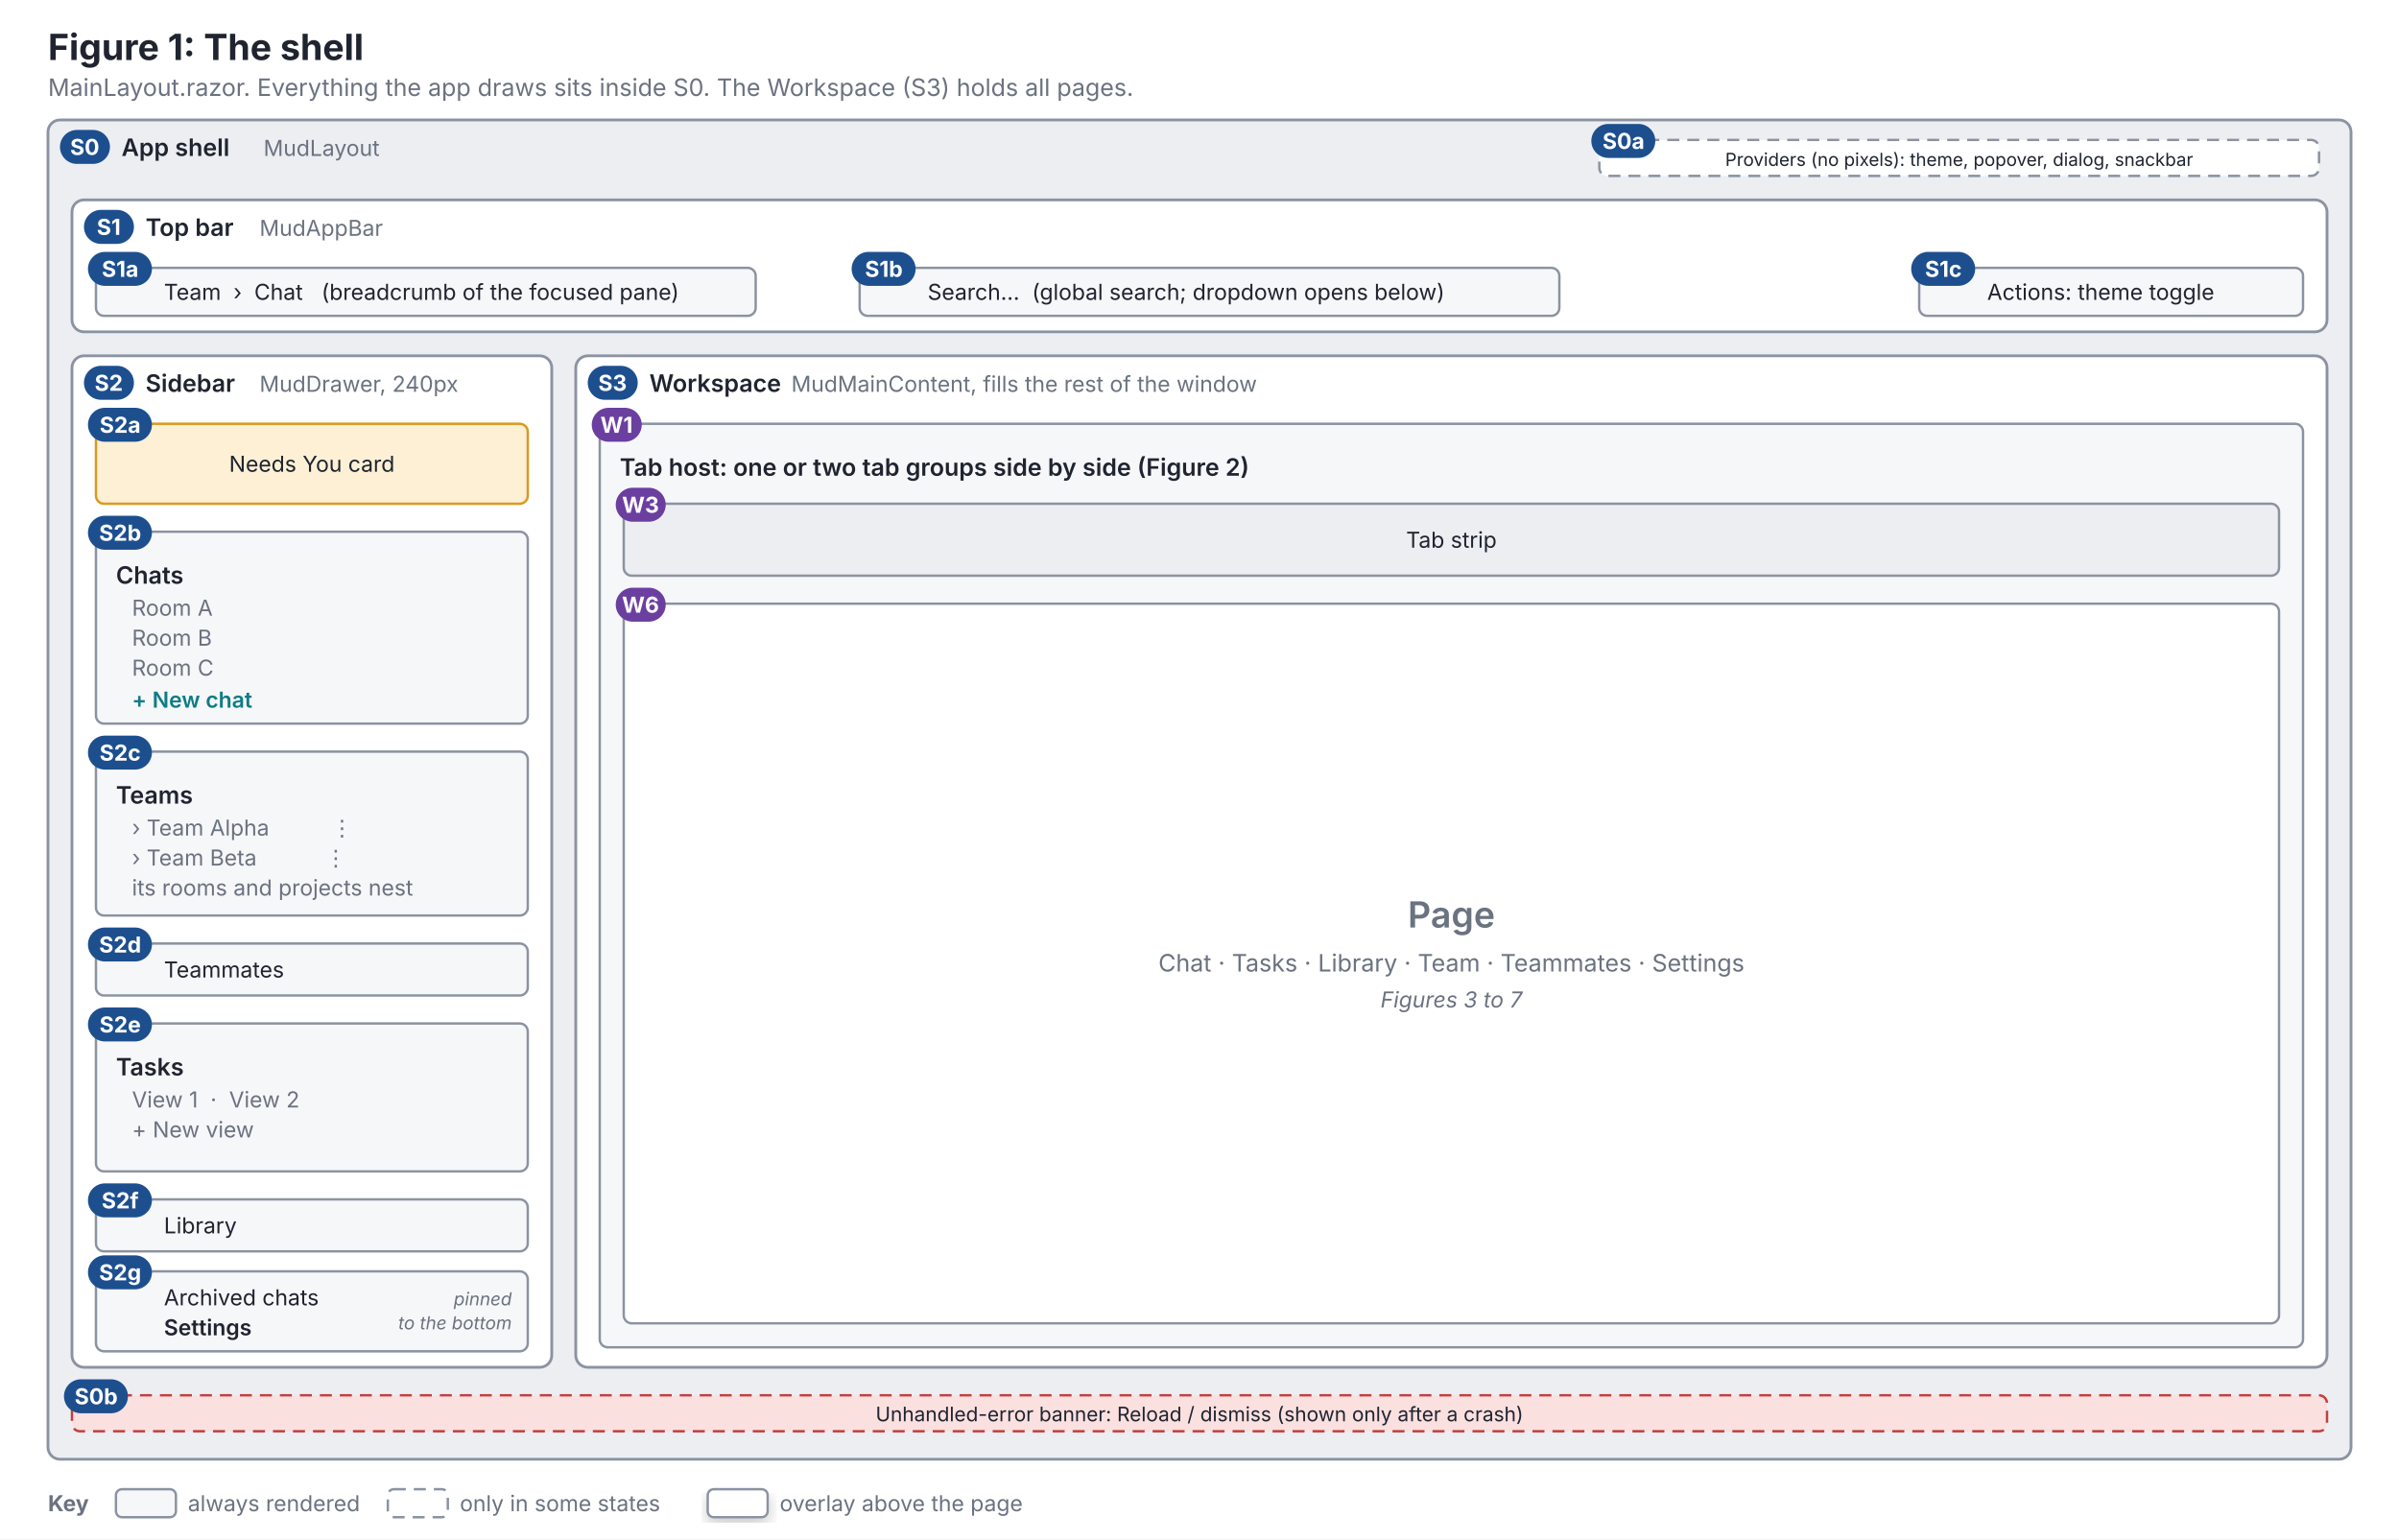
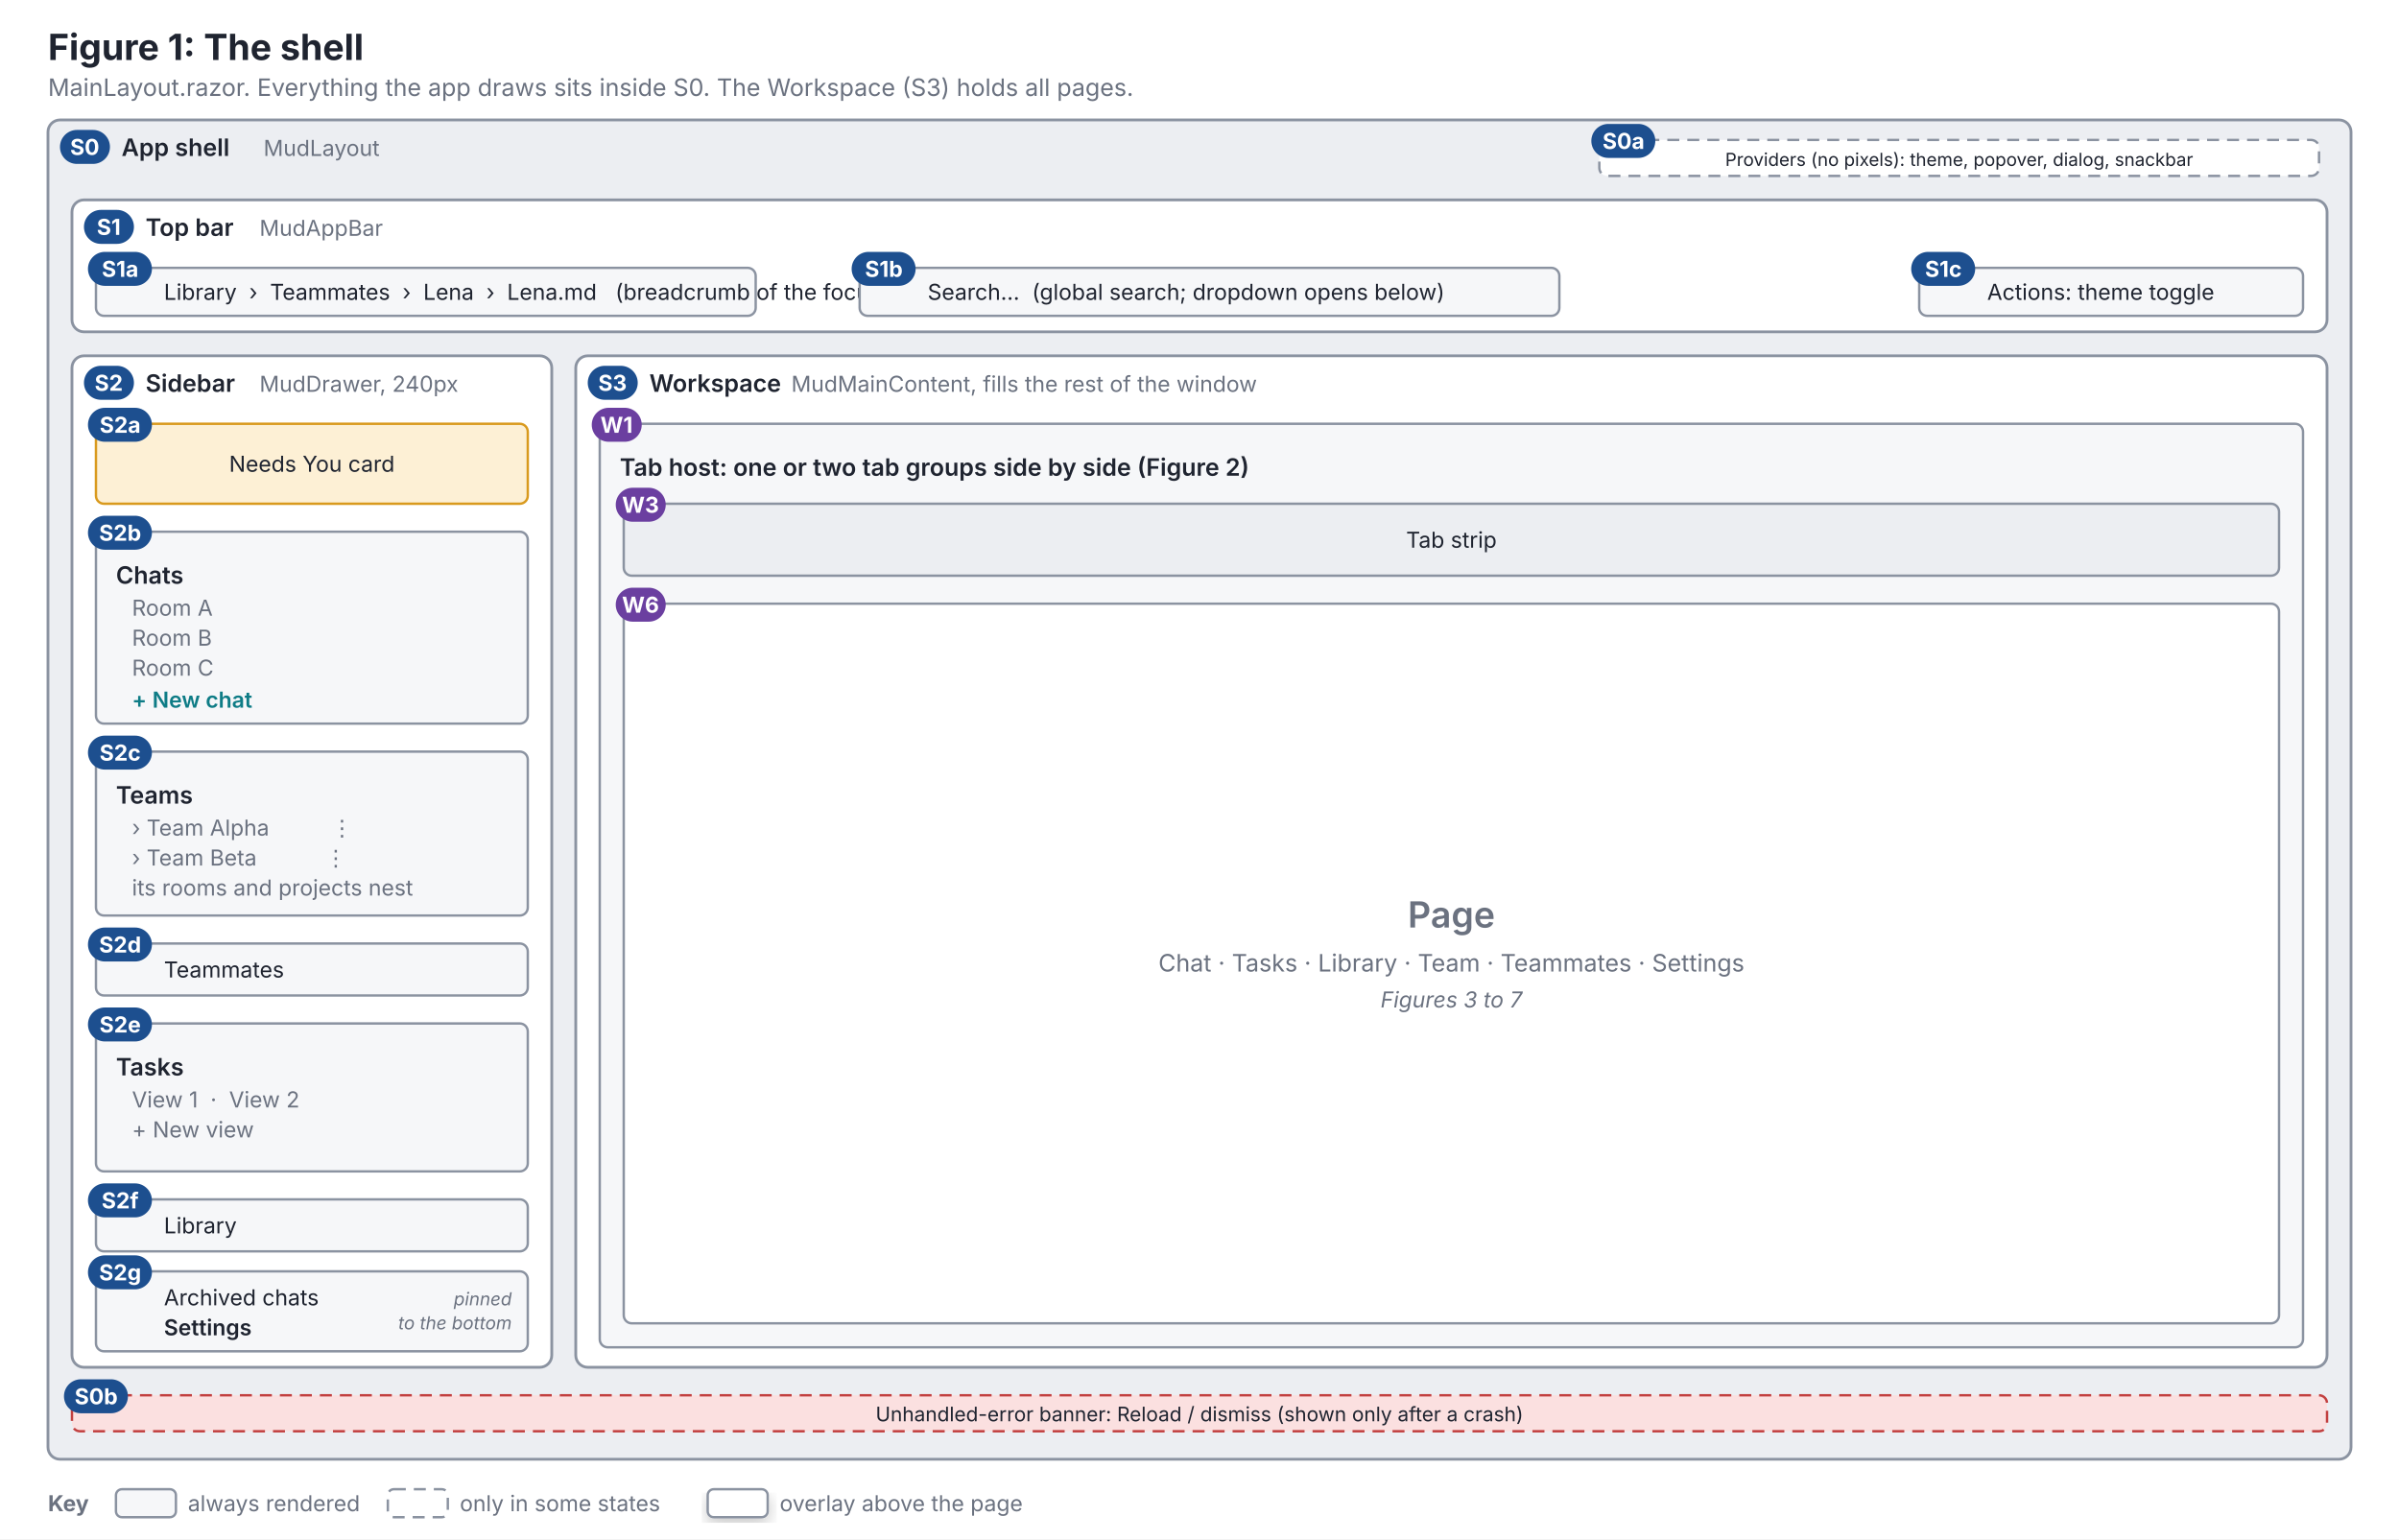
<svg xmlns="http://www.w3.org/2000/svg" viewBox="0 0 1200 770" width="1200" height="770" font-family="Inter, 'Segoe UI', Helvetica, Arial, sans-serif" xml:space="preserve" style="white-space: pre" role="img" aria-label="Figure 1: The shell">
  <defs>
    <filter id="sh" x="-10%" y="-10%" width="125%" height="130%">
      <feDropShadow dx="0" dy="3" stdDeviation="4" flood-color="#000" flood-opacity="0.22" />
    </filter>
    <marker id="ar" viewBox="0 0 10 10" refX="9" refY="5" markerWidth="7" markerHeight="7" orient="auto-start-reverse">
      <path d="M0 0 L10 5 L0 10 z" fill="#6b7280" />
    </marker>
  </defs>
  <rect width="1200" height="770" fill="#ffffff" />
  <text x="24" y="30" font-size="18" font-weight="700" fill="#1f2430" text-anchor="start">Figure 1: The shell</text>
  <text x="24" y="48" font-size="12" font-weight="400" fill="#6b7280" text-anchor="start">MainLayout.razor. Everything the app draws sits inside S0. The Workspace (S3) holds all pages.</text>
  <rect x="24" y="60" width="1152" height="670" rx="6" fill="#eceef2" stroke="#8b93a1" stroke-width="1.4" />
  <rect x="30" y="65" width="25" height="17" rx="8.5" fill="#1d4f8f" />
  <text x="42.4" y="77.5" font-size="11" font-weight="700" fill="#fff" text-anchor="middle">S0</text>
  <text x="60.8" y="78" font-size="12" font-weight="600" fill="#1f2430" text-anchor="start">App shell</text>
  <text x="131.8" y="78" font-size="11" font-weight="400" fill="#6b7280" text-anchor="start">MudLayout</text>
  <rect x="800" y="70" width="360" height="18" rx="4" fill="#ffffff" stroke="#8b93a1" stroke-width="1.2" stroke-dasharray="6 4" />
  <text x="980.0" y="83.0" font-size="9" font-weight="400" fill="#1f2430" text-anchor="middle">Providers (no pixels): theme, popover, dialog, snackbar</text>
  <rect x="796" y="62" width="32" height="17" rx="8.5" fill="#1d4f8f" />
  <text x="812.1" y="74.5" font-size="11" font-weight="700" fill="#fff" text-anchor="middle">S0a</text>
  <rect x="36" y="100" width="1128" height="66" rx="6" fill="#ffffff" stroke="#8b93a1" stroke-width="1.4" />
  <rect x="42" y="105" width="25" height="17" rx="8.5" fill="#1d4f8f" />
  <text x="54.4" y="117.5" font-size="11" font-weight="700" fill="#fff" text-anchor="middle">S1</text>
  <text x="72.8" y="118" font-size="12" font-weight="600" fill="#1f2430" text-anchor="start">Top bar</text>
  <text x="129.8" y="118" font-size="11" font-weight="400" fill="#6b7280" text-anchor="start">MudAppBar</text>
  <rect x="48" y="134" width="330" height="24" rx="4" fill="#f6f7f9" stroke="#8b93a1" stroke-width="1.2" />
-   <text x="82" y="150.0" font-size="11" font-weight="400" fill="#1f2430" text-anchor="start">Team  ›  Chat   (breadcrumb of the focused pane)</text>
+   <text x="82" y="150.0" font-size="11" font-weight="400" fill="#1f2430" text-anchor="start">Library  ›  Teammates  ›  Lena  ›  Lena.md   (breadcrumb of the focused pane)</text>
  <rect x="44" y="126" width="32" height="17" rx="8.5" fill="#1d4f8f" />
  <text x="60.1" y="138.5" font-size="11" font-weight="700" fill="#fff" text-anchor="middle">S1a</text>
  <rect x="430" y="134" width="350" height="24" rx="4" fill="#f6f7f9" stroke="#8b93a1" stroke-width="1.2" />
  <text x="464" y="150.0" font-size="11" font-weight="400" fill="#1f2430" text-anchor="start">Search…  (global search; dropdown opens below)</text>
  <rect x="426" y="126" width="32" height="17" rx="8.5" fill="#1d4f8f" />
  <text x="442.1" y="138.5" font-size="11" font-weight="700" fill="#fff" text-anchor="middle">S1b</text>
  <rect x="960" y="134" width="192" height="24" rx="4" fill="#f6f7f9" stroke="#8b93a1" stroke-width="1.2" />
  <text x="994" y="150.0" font-size="11" font-weight="400" fill="#1f2430" text-anchor="start">Actions: theme toggle</text>
  <rect x="956" y="126" width="32" height="17" rx="8.5" fill="#1d4f8f" />
  <text x="972.1" y="138.5" font-size="11" font-weight="700" fill="#fff" text-anchor="middle">S1c</text>
  <rect x="36" y="178" width="240" height="506" rx="6" fill="#ffffff" stroke="#8b93a1" stroke-width="1.4" />
  <rect x="42" y="183" width="25" height="17" rx="8.5" fill="#1d4f8f" />
  <text x="54.4" y="195.5" font-size="11" font-weight="700" fill="#fff" text-anchor="middle">S2</text>
  <text x="72.8" y="196" font-size="12" font-weight="600" fill="#1f2430" text-anchor="start">Sidebar</text>
  <text x="129.8" y="196" font-size="11" font-weight="400" fill="#6b7280" text-anchor="start">MudDrawer, 240px</text>
  <rect x="48" y="212" width="216" height="40" rx="4" fill="#fdf0d5" stroke="#d99a1e" stroke-width="1.2" />
  <text x="156.0" y="236.0" font-size="11" font-weight="400" fill="#1f2430" text-anchor="middle">Needs You card</text>
  <rect x="44" y="204" width="32" height="17" rx="8.5" fill="#1d4f8f" />
  <text x="60.1" y="216.5" font-size="11" font-weight="700" fill="#fff" text-anchor="middle">S2a</text>
  <rect x="48" y="266" width="216" height="96" rx="4" fill="#f6f7f9" stroke="#8b93a1" stroke-width="1.2" />
  <text x="58" y="292" font-size="12" font-weight="600" fill="#1f2430" text-anchor="start">Chats</text>
  <text x="66" y="308" font-size="11" font-weight="400" fill="#6b7280" text-anchor="start">Room A</text>
  <text x="66" y="323" font-size="11" font-weight="400" fill="#6b7280" text-anchor="start">Room B</text>
  <text x="66" y="338" font-size="11" font-weight="400" fill="#6b7280" text-anchor="start">Room C</text>
  <rect x="44" y="258" width="32" height="17" rx="8.5" fill="#1d4f8f" />
  <text x="60.1" y="270.5" font-size="11" font-weight="700" fill="#fff" text-anchor="middle">S2b</text>
  <text x="66" y="354" font-size="11" font-weight="600" fill="#0e7c86" text-anchor="start">+ New chat</text>
  <rect x="48" y="376" width="216" height="82" rx="4" fill="#f6f7f9" stroke="#8b93a1" stroke-width="1.2" />
  <text x="58" y="402" font-size="12" font-weight="600" fill="#1f2430" text-anchor="start">Teams</text>
  <text x="66" y="418" font-size="11" font-weight="400" fill="#6b7280" text-anchor="start">› Team Alpha          ⋮</text>
  <text x="66" y="433" font-size="11" font-weight="400" fill="#6b7280" text-anchor="start">› Team Beta           ⋮</text>
  <text x="66" y="448" font-size="11" font-weight="400" fill="#6b7280" text-anchor="start">its rooms and projects nest</text>
  <rect x="44" y="368" width="32" height="17" rx="8.5" fill="#1d4f8f" />
  <text x="60.1" y="380.5" font-size="11" font-weight="700" fill="#fff" text-anchor="middle">S2c</text>
  <rect x="48" y="472" width="216" height="26" rx="4" fill="#f6f7f9" stroke="#8b93a1" stroke-width="1.2" />
  <text x="82" y="489.0" font-size="11" font-weight="400" fill="#1f2430" text-anchor="start">Teammates</text>
  <rect x="44" y="464" width="32" height="17" rx="8.5" fill="#1d4f8f" />
  <text x="60.1" y="476.5" font-size="11" font-weight="700" fill="#fff" text-anchor="middle">S2d</text>
  <rect x="48" y="512" width="216" height="74" rx="4" fill="#f6f7f9" stroke="#8b93a1" stroke-width="1.2" />
  <text x="58" y="538" font-size="12" font-weight="600" fill="#1f2430" text-anchor="start">Tasks</text>
  <text x="66" y="554" font-size="11" font-weight="400" fill="#6b7280" text-anchor="start">View 1  ·  View 2</text>
  <text x="66" y="569" font-size="11" font-weight="400" fill="#6b7280" text-anchor="start">+ New view</text>
  <rect x="44" y="504" width="32" height="17" rx="8.5" fill="#1d4f8f" />
  <text x="60.1" y="516.5" font-size="11" font-weight="700" fill="#fff" text-anchor="middle">S2e</text>
  <rect x="48" y="600" width="216" height="26" rx="4" fill="#f6f7f9" stroke="#8b93a1" stroke-width="1.2" />
  <text x="82" y="617.0" font-size="11" font-weight="400" fill="#1f2430" text-anchor="start">Library</text>
  <rect x="44" y="592" width="32" height="17" rx="8.5" fill="#1d4f8f" />
  <text x="60.1" y="604.5" font-size="11" font-weight="700" fill="#fff" text-anchor="middle">S2f</text>
  <rect x="48" y="636" width="216" height="40" rx="4" fill="#f6f7f9" stroke="#8b93a1" stroke-width="1.2" />
  <rect x="44" y="628" width="32" height="17" rx="8.5" fill="#1d4f8f" />
  <text x="60.1" y="640.5" font-size="11" font-weight="700" fill="#fff" text-anchor="middle">S2g</text>
  <text x="82" y="653" font-size="11" font-weight="400" fill="#1f2430" text-anchor="start">Archived chats</text>
  <text x="82" y="668" font-size="11" font-weight="600" fill="#1f2430" text-anchor="start">Settings</text>
  <text x="256" y="653" font-size="9" font-weight="400" fill="#6b7280" text-anchor="end" font-style="italic">pinned</text>
  <text x="256" y="665" font-size="9" font-weight="400" fill="#6b7280" text-anchor="end" font-style="italic">to the bottom</text>
  <rect x="288" y="178" width="876" height="506" rx="6" fill="#ffffff" stroke="#8b93a1" stroke-width="1.4" />
  <rect x="294" y="183" width="25" height="17" rx="8.5" fill="#1d4f8f" />
  <text x="306.4" y="195.5" font-size="11" font-weight="700" fill="#fff" text-anchor="middle">S3</text>
  <text x="324.8" y="196" font-size="12" font-weight="600" fill="#1f2430" text-anchor="start">Workspace</text>
  <text x="395.8" y="196" font-size="11" font-weight="400" fill="#6b7280" text-anchor="start">MudMainContent, fills the rest of the window</text>
  <rect x="300" y="212" width="852" height="462" rx="4" fill="#f6f7f9" stroke="#8b93a1" stroke-width="1.2" />
  <text x="310" y="238" font-size="12" font-weight="600" fill="#1f2430" text-anchor="start">Tab host: one or two tab groups side by side (Figure 2)</text>
  <rect x="296" y="204" width="25" height="17" rx="8.5" fill="#6b3fa0" />
  <text x="308.4" y="216.5" font-size="11" font-weight="700" fill="#fff" text-anchor="middle">W1</text>
  <rect x="312" y="252" width="828" height="36" rx="4" fill="#eceef2" stroke="#8b93a1" stroke-width="1.2" />
  <text x="726.0" y="274.0" font-size="11" font-weight="400" fill="#1f2430" text-anchor="middle">Tab strip</text>
  <rect x="308" y="244" width="25" height="17" rx="8.5" fill="#6b3fa0" />
  <text x="320.4" y="256.5" font-size="11" font-weight="700" fill="#fff" text-anchor="middle">W3</text>
  <rect x="312" y="302" width="828" height="360" rx="4" fill="#ffffff" stroke="#8b93a1" stroke-width="1.2" />
  <rect x="308" y="294" width="25" height="17" rx="8.5" fill="#6b3fa0" />
  <text x="320.4" y="306.5" font-size="11" font-weight="700" fill="#fff" text-anchor="middle">W6</text>
  <text x="726" y="464" font-size="18" font-weight="600" fill="#6b7280" text-anchor="middle">Page</text>
  <text x="726" y="486" font-size="12" font-weight="400" fill="#6b7280" text-anchor="middle">Chat · Tasks · Library · Team · Teammates · Settings</text>
  <text x="726" y="504" font-size="11" font-weight="400" fill="#6b7280" text-anchor="middle" font-style="italic">Figures 3 to 7</text>
  <rect x="36" y="698" width="1128" height="18" rx="4" fill="#fbe0e0" stroke="#c24040" stroke-width="1.2" stroke-dasharray="6 4" />
  <text x="600.0" y="711.0" font-size="10" font-weight="400" fill="#1f2430" text-anchor="middle">Unhandled-error banner: Reload / dismiss (shown only after a crash)</text>
  <rect x="32" y="690" width="32" height="17" rx="8.5" fill="#1d4f8f" />
  <text x="48.1" y="702.5" font-size="11" font-weight="700" fill="#fff" text-anchor="middle">S0b</text>
  <text x="24" y="756" font-size="11" font-weight="700" fill="#6b7280" text-anchor="start">Key</text>
  <rect x="58" y="745" width="30" height="14" rx="3" fill="#f6f7f9" stroke="#8b93a1" stroke-width="1.2" />
  <text x="94" y="756" font-size="11" font-weight="400" fill="#6b7280" text-anchor="start">always rendered</text>
  <rect x="194" y="745" width="30" height="14" rx="3" fill="#ffffff" stroke="#8b93a1" stroke-width="1.2" stroke-dasharray="6 4" />
  <text x="230" y="756" font-size="11" font-weight="400" fill="#6b7280" text-anchor="start">only in some states</text>
  <rect x="354" y="745" width="30" height="14" rx="3" fill="#ffffff" stroke="#8b93a1" stroke-width="1.2" filter="url(#sh)" />
  <text x="390" y="756" font-size="11" font-weight="400" fill="#6b7280" text-anchor="start">overlay above the page</text>
</svg>
